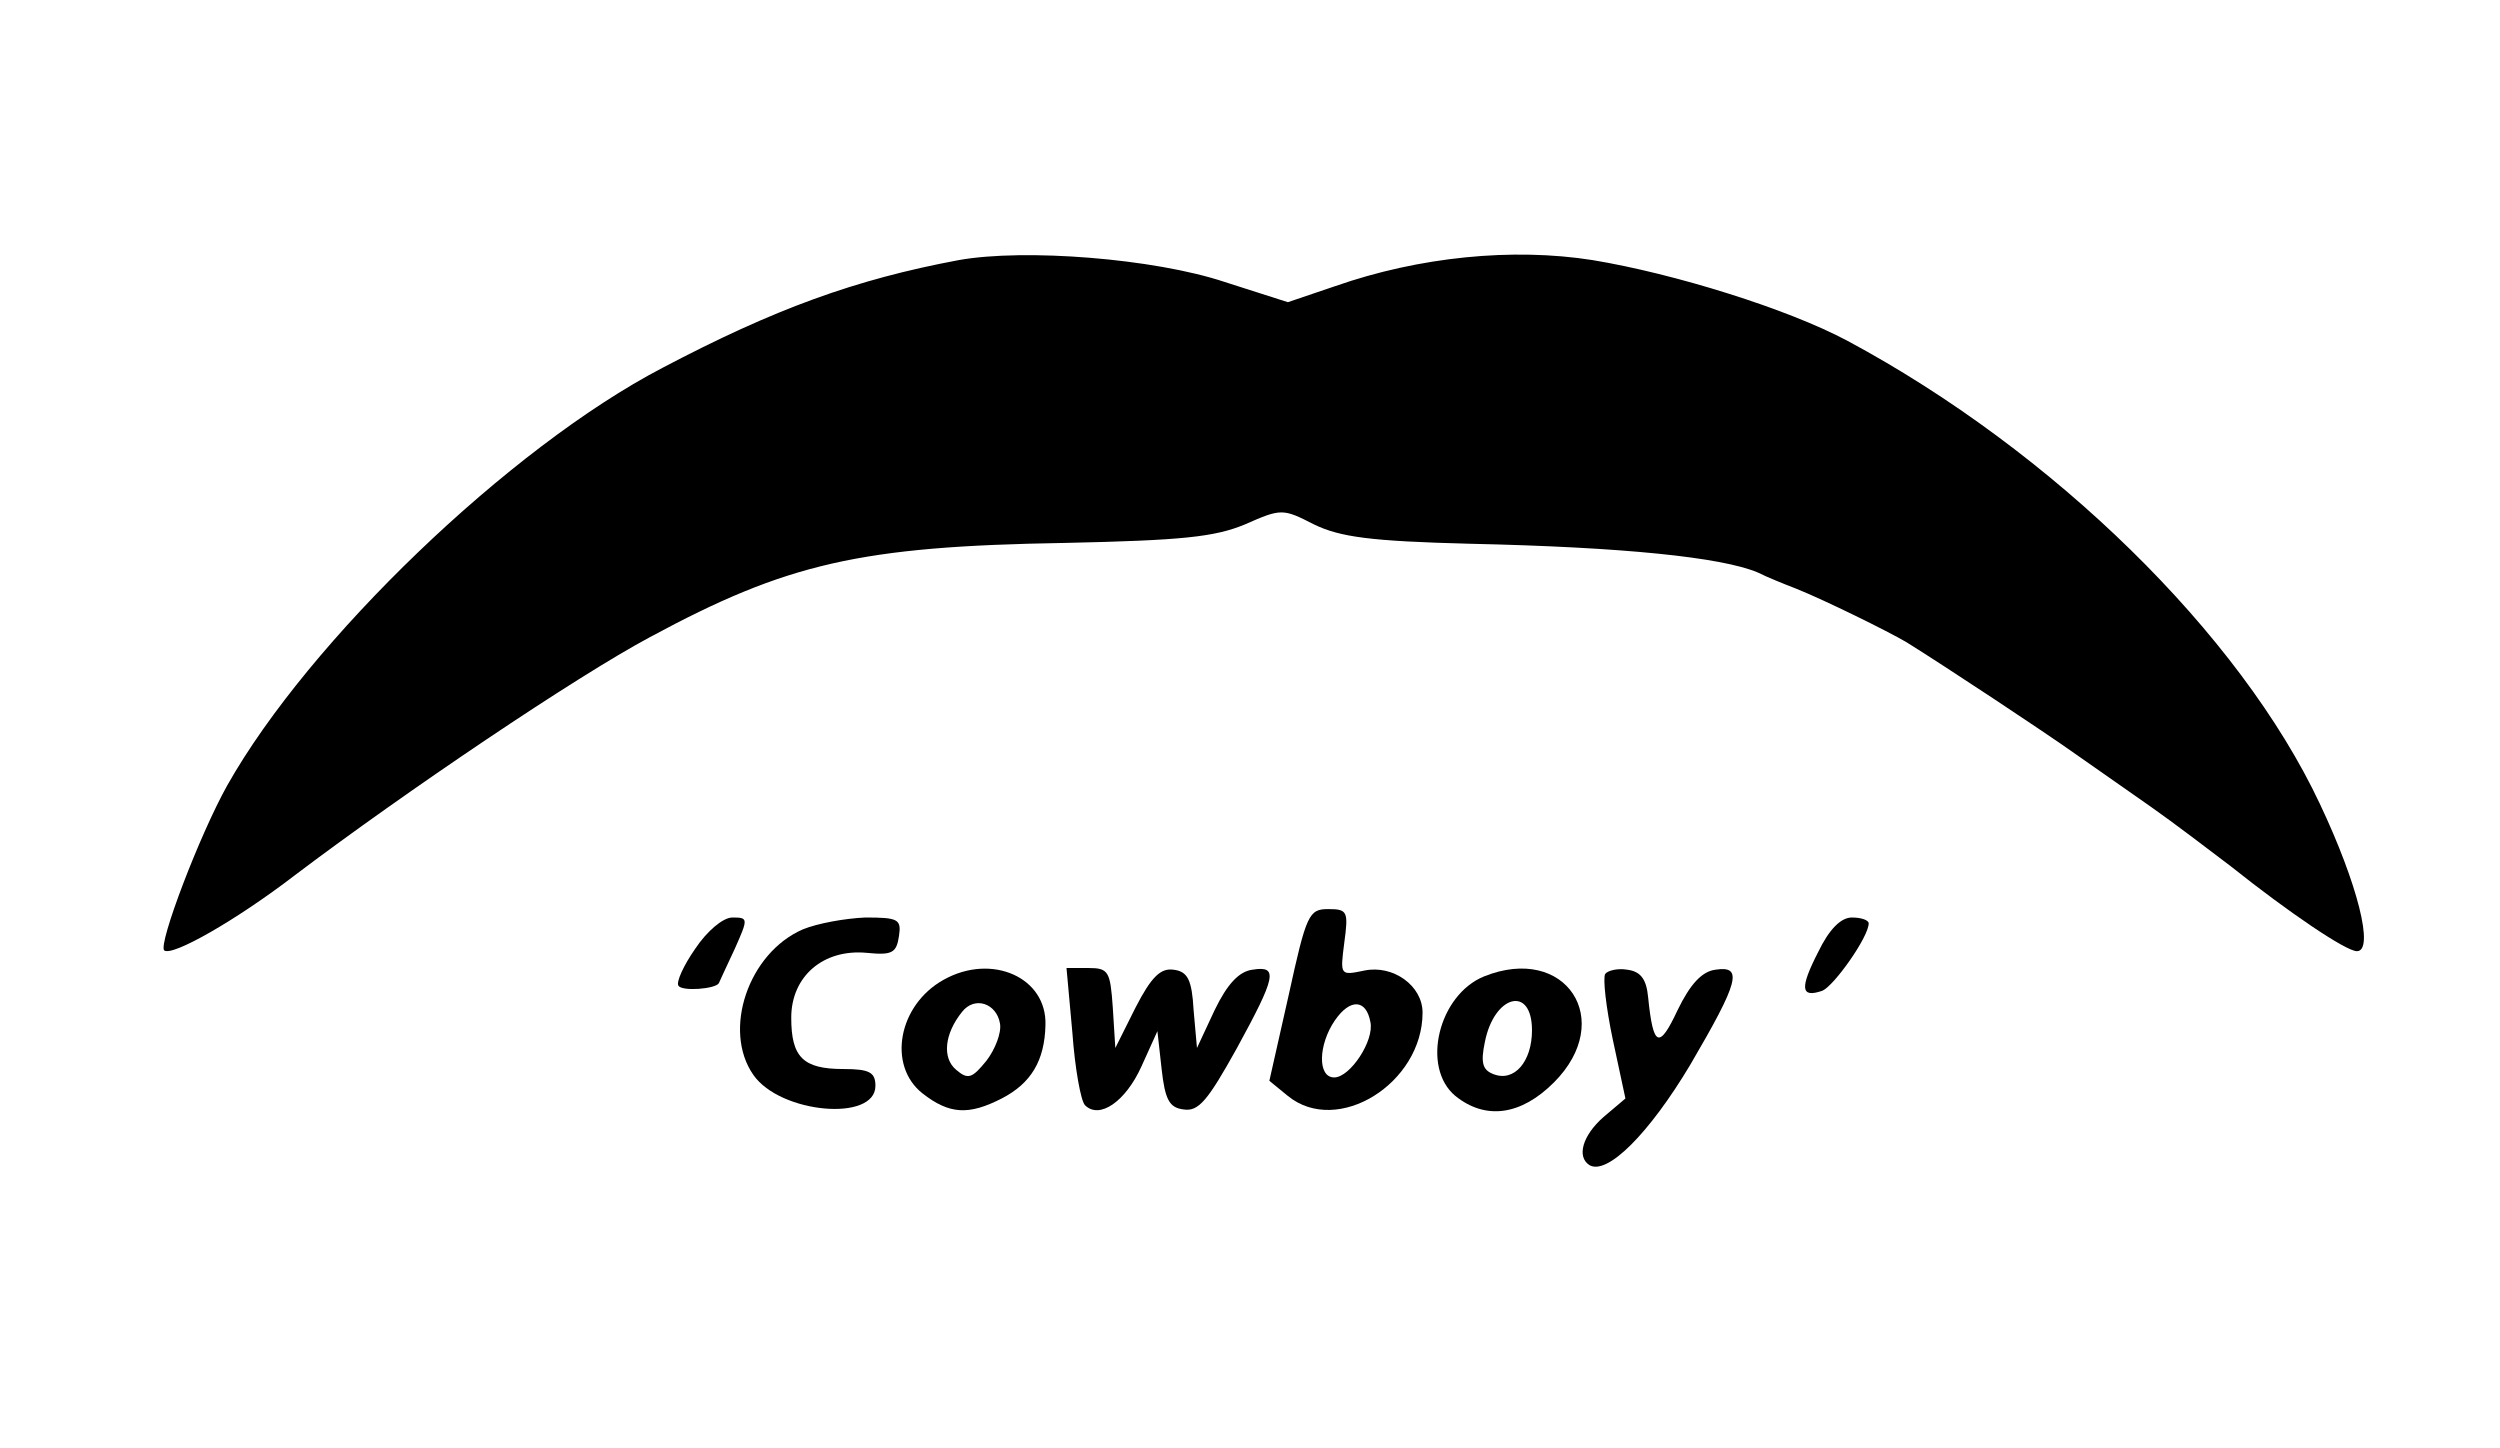
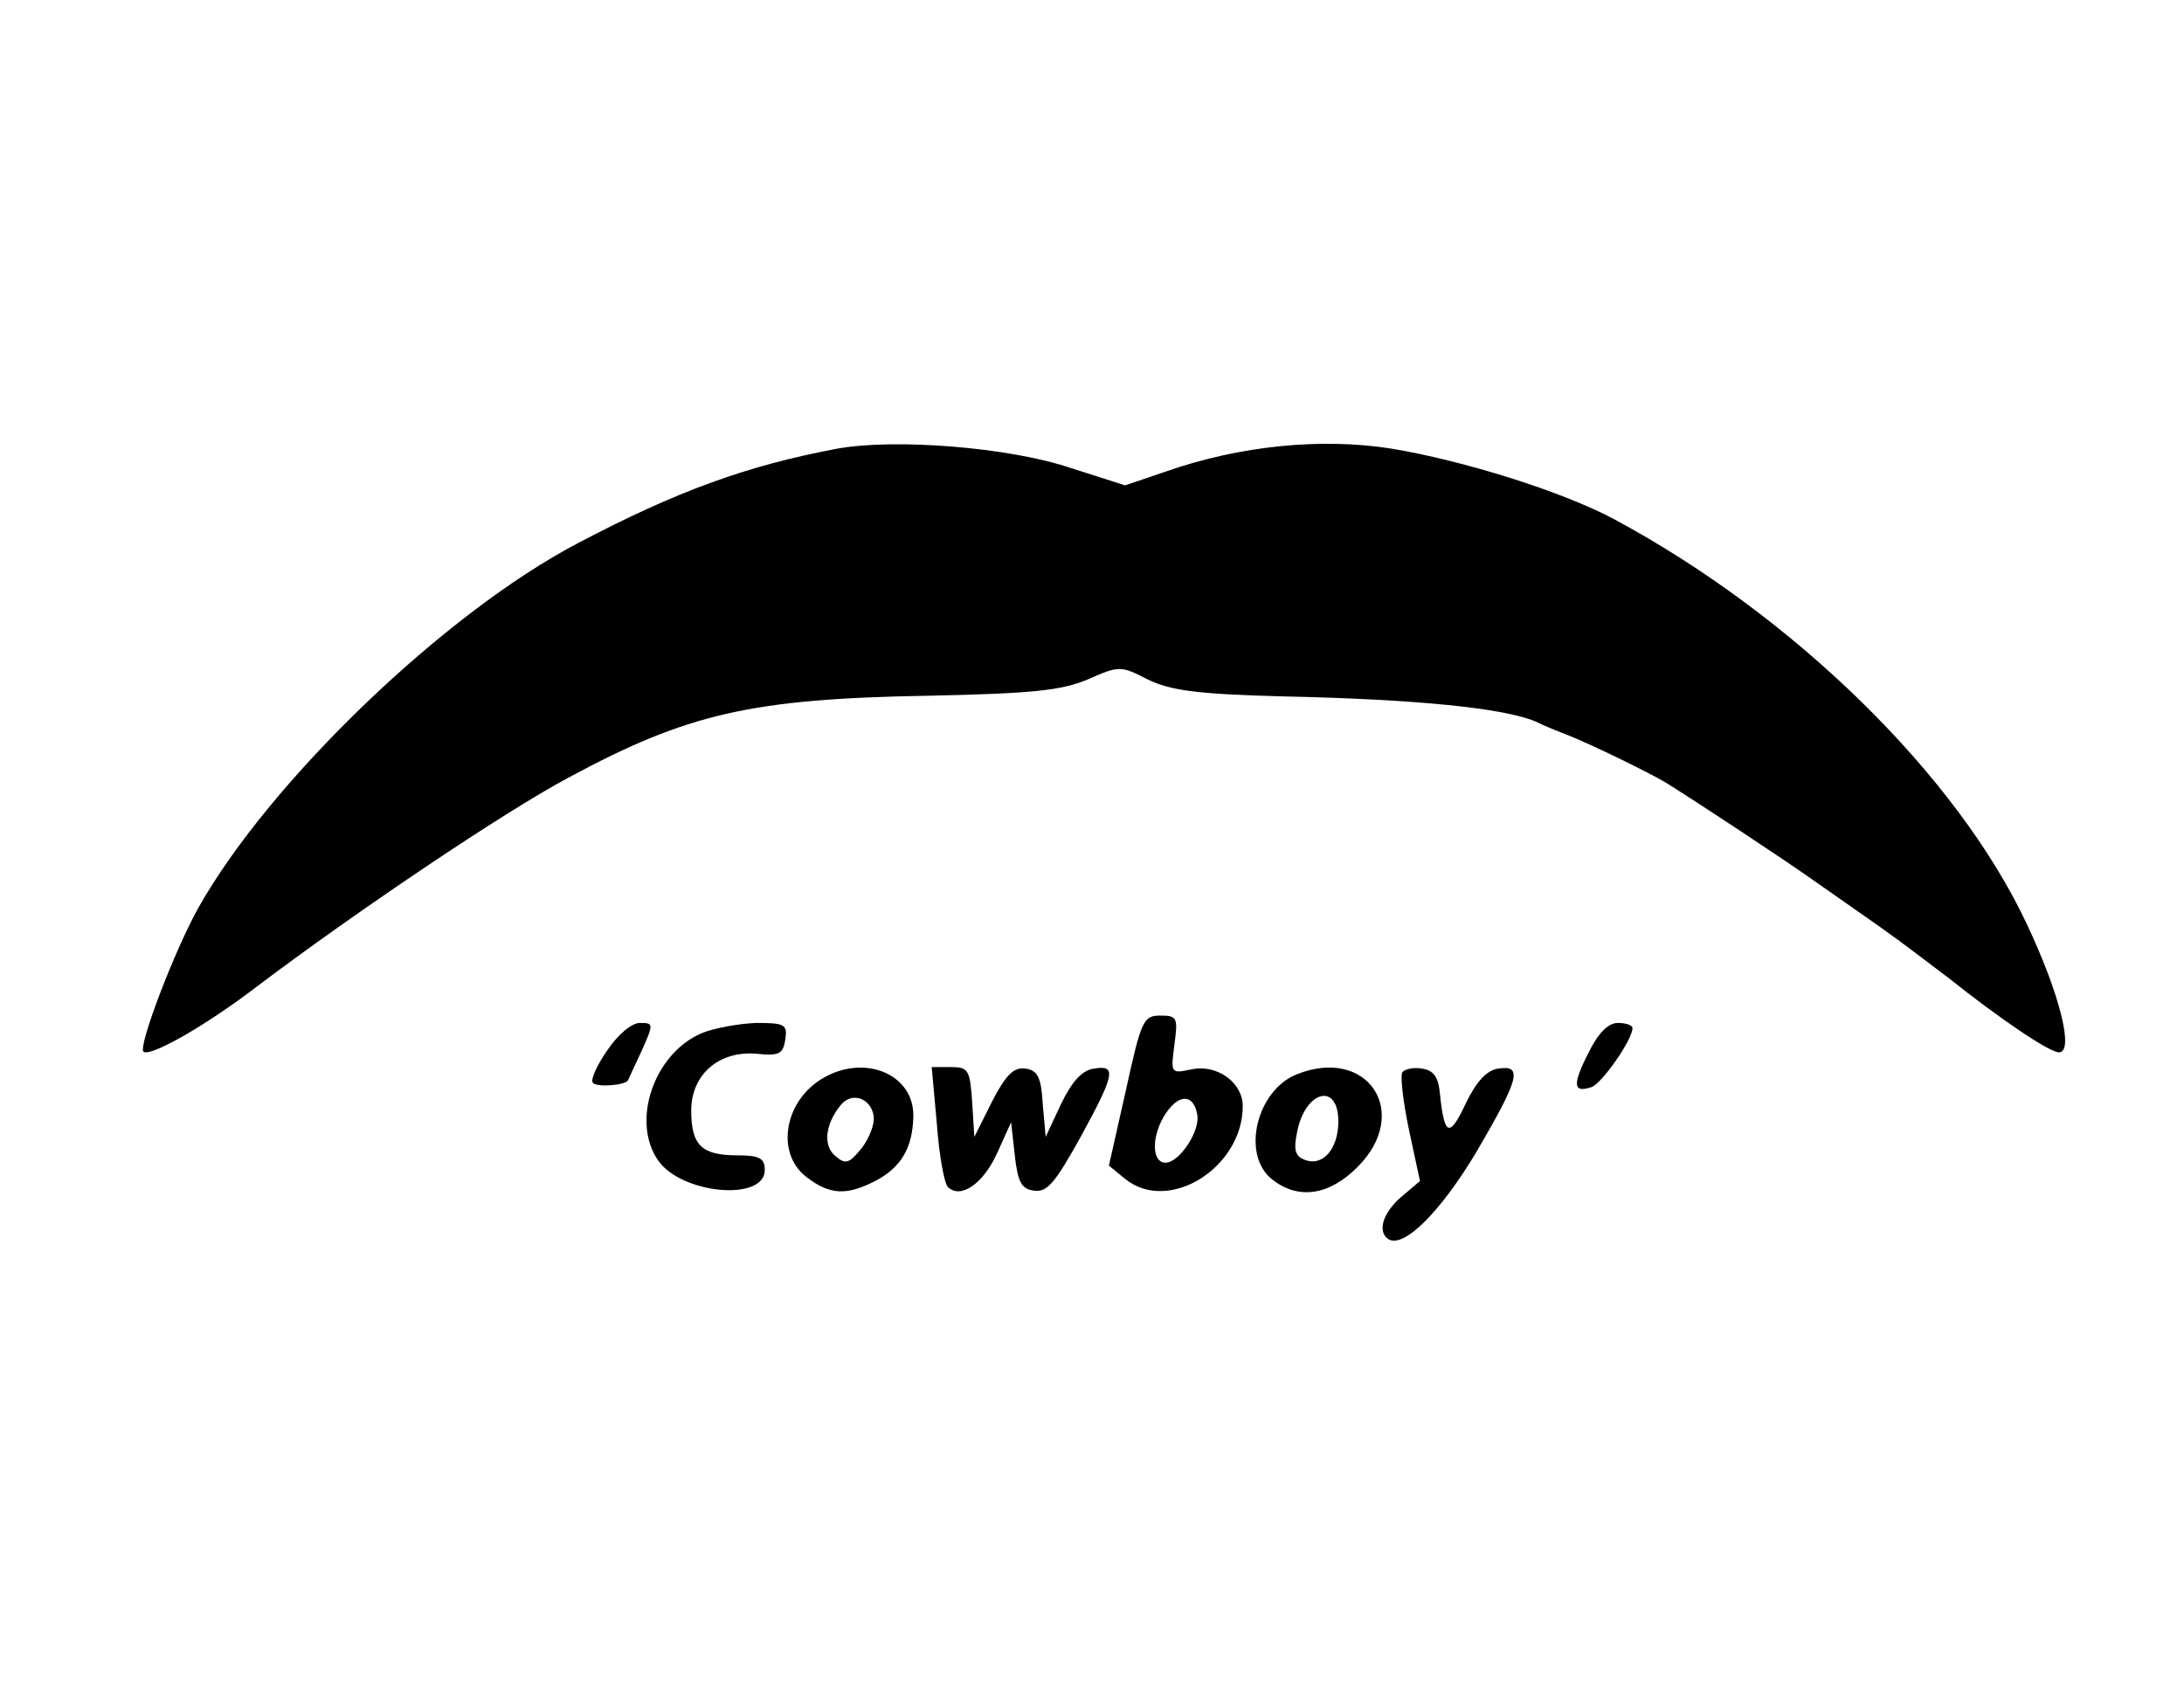
- <svg xmlns="http://www.w3.org/2000/svg" width="297pt" height="172pt" version="1.0" viewBox="0 0 297 172">
+ <svg xmlns="http://www.w3.org/2000/svg" width="220pt" height="172pt" version="1.0" viewBox="0 0 297 172">
  <g transform="translate(0 172) scale(.1 -.1)">
    <path d="m1139 1411c-123-23-219-58-352-128-182-95-420-324-517-496-33-59-82-188-75-196 9-8 86 36 155 89 131 99 334 236 422 283 163 88 250 108 493 112 139 3 178 7 214 22 43 19 45 19 82 0 31-15 67-20 186-23 182-4 298-16 341-34 12-6 32-14 45-19 35-14 110-51 132-64 45-28 163-106 201-133 23-16 63-44 90-63s69-51 94-70c69-55 137-101 150-101 21 0 1 80-44 175-95 202-317 419-561 550-71 38-206 80-303 96-95 15-206 4-306-31l-56-19-75 24c-84 28-238 40-316 26z" />
    <path d="m1531 538-23-102 22-18c59-48 160 15 160 99 0 32-35 57-69 50-29-6-29-6-24 33 5 37 4 40-19 40s-26-6-47-102zm97-32c5-22-24-66-43-66-20 0-19 39 1 68 18 26 37 25 42-2z" />
    <path d="m826 593c-14-20-23-40-20-44 4-7 44-4 48 3 1 2 9 20 19 41 16 36 16 37-3 37-11 0-30-16-44-37z" />
    <path d="m954 616c-65-28-96-120-59-173 32-46 145-56 145-13 0 16-7 20-38 20-48 0-62 14-62 61 0 49 38 82 90 77 30-3 35 0 38 20s-1 22-40 22c-24-1-57-7-74-14z" />
    <path d="m2160 589c-22-43-21-55 5-46 14 6 55 64 55 80 0 4-9 7-20 7-13 0-27-14-40-41z" />
    <path d="m1121 556c-54-30-67-102-25-135 32-25 55-26 94-6 35 18 51 45 52 87 2 57-64 86-121 54zm67-52c2-11-6-31-16-44-17-21-22-23-36-11-17 14-14 43 7 69 15 19 41 10 45-14z" />
    <path d="m1274 493c3-42 10-81 15-86 17-17 48 4 67 46l19 42 5-45c4-36 9-46 26-48 18-3 29 11 63 72 47 86 50 99 19 94-16-2-30-17-45-48l-21-45-4 45c-2 36-7 46-24 48-15 2-26-8-45-45l-24-48-3 48c-3 43-5 47-29 47h-26l7-77z" />
    <path d="m1763 560c-54-22-75-108-34-142 36-29 78-23 117 16 74 74 14 165-83 126zm57-64c0-37-21-62-46-52-13 5-15 14-10 38 11 56 56 68 56 14z" />
    <path d="m1907 563c-3-5 1-40 9-78l15-70-26-22c-25-22-32-47-17-57 21-13 71 37 120 119 58 99 63 118 30 113-16-2-30-17-45-48-22-47-29-44-35 15-2 22-9 31-25 33-11 2-23-1-26-5z" />
  </g>
</svg>
